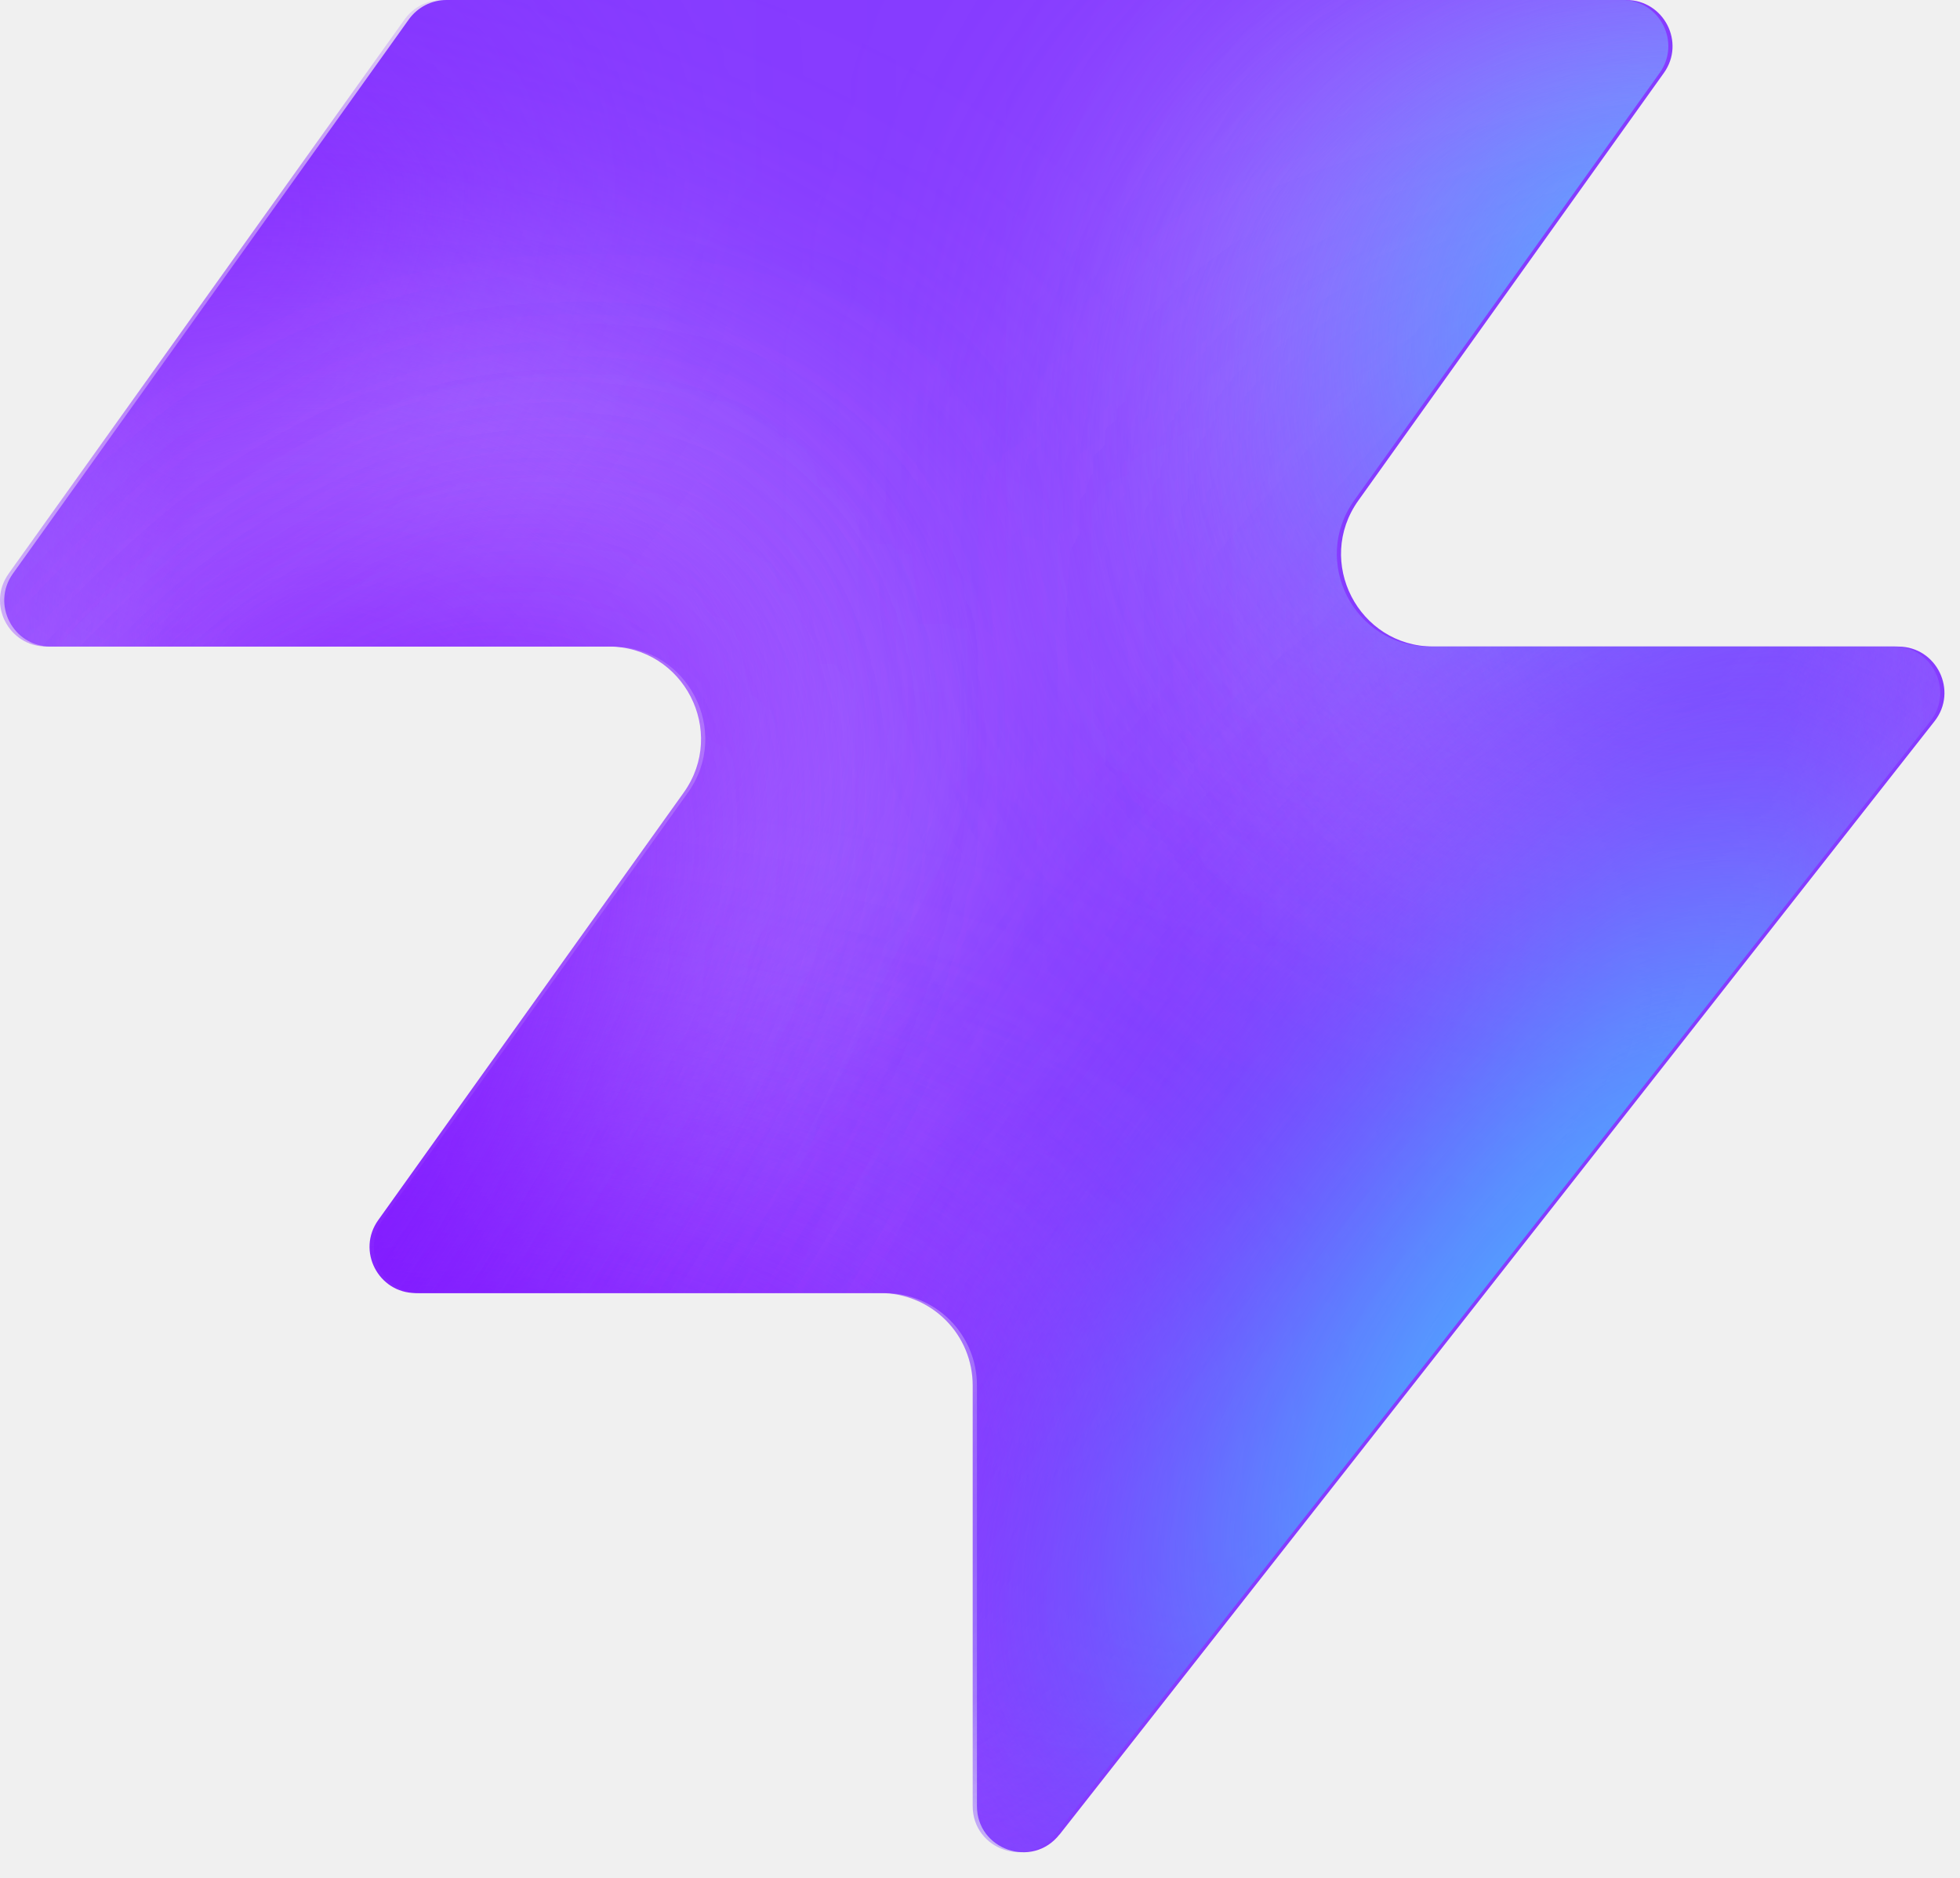
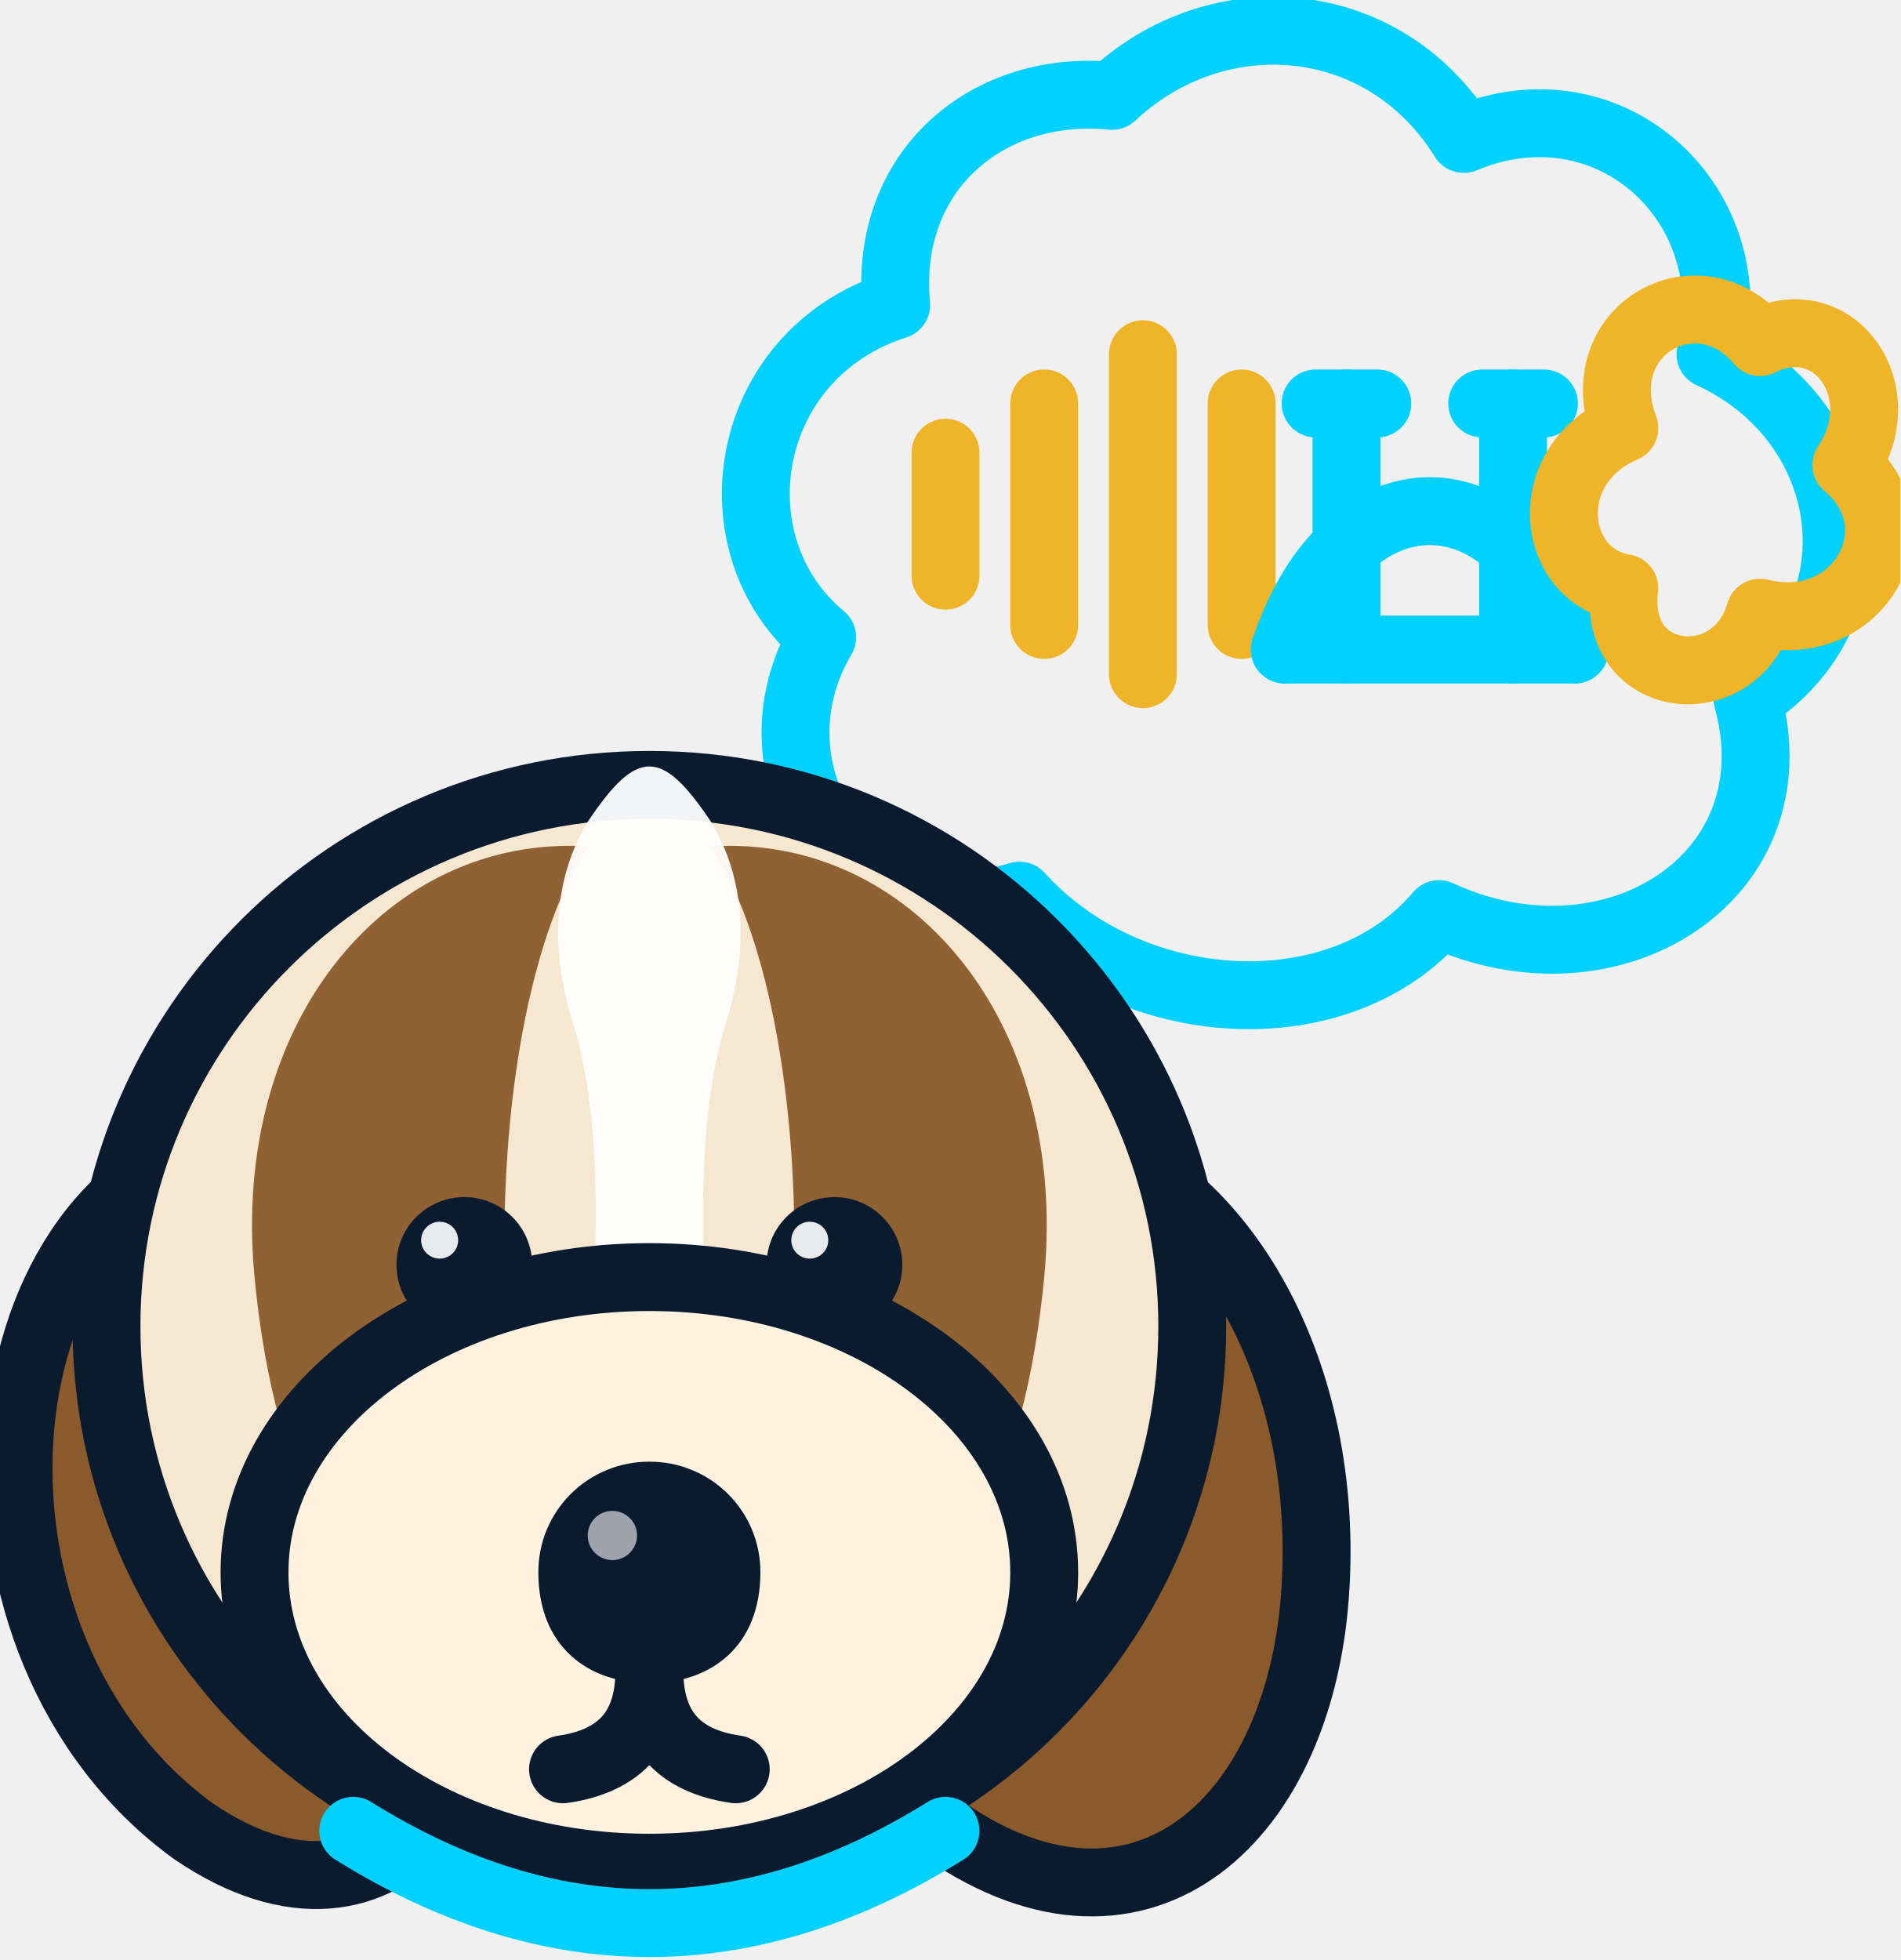
- <svg xmlns="http://www.w3.org/2000/svg" width="48" height="46" fill="none" viewBox="0 0 48 46">
-   <path fill="#863bff" d="M25.946 44.938c-.664.845-2.021.375-2.021-.698V33.937a2.26 2.26 0 0 0-2.262-2.262H10.287c-.92 0-1.456-1.04-.92-1.788l7.48-10.471c1.07-1.497 0-3.578-1.842-3.578H1.237c-.92 0-1.456-1.04-.92-1.788L10.013.474c.214-.297.556-.474.92-.474h28.894c.92 0 1.456 1.04.92 1.788l-7.48 10.471c-1.07 1.498 0 3.579 1.842 3.579h11.377c.943 0 1.473 1.088.89 1.83L25.947 44.94z" style="fill:#863bff;fill:color(display-p3 .525 .23 1);fill-opacity:1" />
-   <mask id="a" width="48" height="46" x="0" y="0" maskUnits="userSpaceOnUse" style="mask-type:alpha">
-     <path fill="#000" d="M25.842 44.938c-.664.844-2.021.375-2.021-.698V33.937a2.26 2.26 0 0 0-2.262-2.262H10.183c-.92 0-1.456-1.04-.92-1.788l7.48-10.471c1.07-1.498 0-3.579-1.842-3.579H1.133c-.92 0-1.456-1.04-.92-1.787L9.91.473c.214-.297.556-.474.92-.474h28.894c.92 0 1.456 1.04.92 1.788l-7.48 10.471c-1.07 1.498 0 3.578 1.842 3.578h11.377c.943 0 1.473 1.088.89 1.832L25.843 44.94z" style="fill:#000;fill-opacity:1" />
-   </mask>
-   <g mask="url(#a)">
-     <g filter="url(#b)">
-       <ellipse cx="5.508" cy="14.704" fill="#ede6ff" rx="5.508" ry="14.704" style="fill:#ede6ff;fill:color(display-p3 .927 .903 1);fill-opacity:1" transform="matrix(.00324 1 1 -.00324 -4.47 31.516)" />
-     </g>
-     <g filter="url(#c)">
-       <ellipse cx="10.399" cy="29.851" fill="#ede6ff" rx="10.399" ry="29.851" style="fill:#ede6ff;fill:color(display-p3 .927 .903 1);fill-opacity:1" transform="matrix(.00324 1 1 -.00324 -39.328 7.883)" />
-     </g>
-     <g filter="url(#d)">
-       <ellipse cx="5.508" cy="30.487" fill="#7e14ff" rx="5.508" ry="30.487" style="fill:#7e14ff;fill:color(display-p3 .492 .077 1);fill-opacity:1" transform="rotate(89.814 -25.913 -14.639)scale(1 -1)" />
-     </g>
-     <g filter="url(#e)">
-       <ellipse cx="5.508" cy="30.599" fill="#7e14ff" rx="5.508" ry="30.599" style="fill:#7e14ff;fill:color(display-p3 .492 .077 1);fill-opacity:1" transform="rotate(89.814 -32.644 -3.334)scale(1 -1)" />
-     </g>
-     <g filter="url(#f)">
-       <ellipse cx="5.508" cy="30.599" fill="#7e14ff" rx="5.508" ry="30.599" style="fill:#7e14ff;fill:color(display-p3 .492 .077 1);fill-opacity:1" transform="matrix(.00324 1 1 -.00324 -34.34 30.47)" />
-     </g>
-     <g filter="url(#g)">
-       <ellipse cx="14.072" cy="22.078" fill="#ede6ff" rx="14.072" ry="22.078" style="fill:#ede6ff;fill:color(display-p3 .927 .903 1);fill-opacity:1" transform="rotate(93.35 24.506 48.493)scale(-1 1)" />
-     </g>
-     <g filter="url(#h)">
-       <ellipse cx="3.47" cy="21.501" fill="#7e14ff" rx="3.47" ry="21.501" style="fill:#7e14ff;fill:color(display-p3 .492 .077 1);fill-opacity:1" transform="rotate(89.009 28.708 47.59)scale(-1 1)" />
-     </g>
-     <g filter="url(#i)">
-       <ellipse cx="3.47" cy="21.501" fill="#7e14ff" rx="3.47" ry="21.501" style="fill:#7e14ff;fill:color(display-p3 .492 .077 1);fill-opacity:1" transform="rotate(89.009 28.708 47.59)scale(-1 1)" />
-     </g>
-     <g filter="url(#j)">
-       <ellipse cx=".387" cy="8.972" fill="#7e14ff" rx="4.407" ry="29.108" style="fill:#7e14ff;fill:color(display-p3 .492 .077 1);fill-opacity:1" transform="rotate(39.51 .387 8.972)" />
-     </g>
-     <g filter="url(#k)">
-       <ellipse cx="47.523" cy="-6.092" fill="#7e14ff" rx="4.407" ry="29.108" style="fill:#7e14ff;fill:color(display-p3 .492 .077 1);fill-opacity:1" transform="rotate(37.892 47.523 -6.092)" />
-     </g>
-     <g filter="url(#l)">
-       <ellipse cx="41.412" cy="6.333" fill="#47bfff" rx="5.971" ry="9.665" style="fill:#47bfff;fill:color(display-p3 .28 .748 1);fill-opacity:1" transform="rotate(37.892 41.412 6.333)" />
-     </g>
-     <g filter="url(#m)">
-       <ellipse cx="-1.879" cy="38.332" fill="#7e14ff" rx="4.407" ry="29.108" style="fill:#7e14ff;fill:color(display-p3 .492 .077 1);fill-opacity:1" transform="rotate(37.892 -1.88 38.332)" />
-     </g>
-     <g filter="url(#n)">
-       <ellipse cx="-1.879" cy="38.332" fill="#7e14ff" rx="4.407" ry="29.108" style="fill:#7e14ff;fill:color(display-p3 .492 .077 1);fill-opacity:1" transform="rotate(37.892 -1.88 38.332)" />
-     </g>
-     <g filter="url(#o)">
-       <ellipse cx="35.651" cy="29.907" fill="#7e14ff" rx="4.407" ry="29.108" style="fill:#7e14ff;fill:color(display-p3 .492 .077 1);fill-opacity:1" transform="rotate(37.892 35.651 29.907)" />
-     </g>
-     <g filter="url(#p)">
-       <ellipse cx="38.418" cy="32.4" fill="#47bfff" rx="5.971" ry="15.297" style="fill:#47bfff;fill:color(display-p3 .28 .748 1);fill-opacity:1" transform="rotate(37.892 38.418 32.4)" />
-     </g>
+ <svg xmlns="http://www.w3.org/2000/svg" width="32" height="33" viewBox="0 0 32 33" fill="none">
+   <g clip-path="url(#clip0_9117_7349)">
+     <path d="M18.726 1.614C16.648 1.407 14.882 2.857 15.09 5.136C12.493 5.964 11.974 9.175 13.844 10.729C12.493 13.008 14.363 15.909 17.168 15.08C19.037 17.151 22.569 17.359 24.231 15.391C27.14 16.737 30.256 14.769 29.425 11.765C31.71 10.315 31.295 7.104 28.802 5.964C29.425 3.478 27.14 1.303 24.647 2.339C23.296 0.164 20.492 -0.044 18.726 1.614Z" stroke="#00D1FF" stroke-width="1.143" stroke-linecap="round" stroke-linejoin="round" />
+     <path d="M15.921 18.187C16.494 18.187 16.959 17.724 16.959 17.151C16.959 16.579 16.494 16.116 15.921 16.116C15.347 16.116 14.882 16.579 14.882 17.151C14.882 17.724 15.347 18.187 15.921 18.187Z" stroke="#00D1FF" stroke-width="3.314" stroke-linecap="round" stroke-linejoin="round" />
+     <path d="M15.921 7.622V9.693" stroke="#F0B429" stroke-width="1.143" stroke-linecap="round" stroke-linejoin="round" />
+     <path d="M17.583 6.793V10.522" stroke="#F0B429" stroke-width="1.143" stroke-linecap="round" stroke-linejoin="round" />
+     <path d="M19.245 5.964V11.351" stroke="#F0B429" stroke-width="1.143" stroke-linecap="round" stroke-linejoin="round" />
+     <path d="M20.907 6.793V10.522" stroke="#F0B429" stroke-width="1.143" stroke-linecap="round" stroke-linejoin="round" />
+     <path d="M21.634 10.936H26.516" stroke="#00D1FF" stroke-width="1.143" stroke-linecap="round" stroke-linejoin="round" />
+     <path d="M22.673 6.793V10.936" stroke="#00D1FF" stroke-width="1.143" stroke-linecap="round" stroke-linejoin="round" />
+     <path d="M25.477 6.793V10.936" stroke="#00D1FF" stroke-width="1.143" stroke-linecap="round" stroke-linejoin="round" />
+     <path d="M21.634 10.936C22.673 7.829 25.477 7.829 26.516 10.936" stroke="#00D1FF" stroke-width="1.143" stroke-linecap="round" stroke-linejoin="round" />
+     <path d="M22.153 6.793H23.192" stroke="#00D1FF" stroke-width="1.143" stroke-linecap="round" stroke-linejoin="round" />
+     <path d="M24.958 6.793H25.997" stroke="#00D1FF" stroke-width="1.143" stroke-linecap="round" stroke-linejoin="round" />
+     <path d="M27.351 7.209C26.727 5.551 28.597 4.516 29.636 5.759C30.883 5.137 31.921 6.587 31.09 7.83C32.337 8.866 31.298 10.731 29.636 10.316C29.221 11.767 27.143 11.559 27.351 9.902C26.101 9.693 25.893 7.829 27.351 7.209Z" stroke="#F0B429" stroke-width="1.143" stroke-linecap="round" stroke-linejoin="round" />
+     <path d="M3.871 19.223C-0.492 20.259 -1.011 27.717 3.248 30.825C6.572 33.104 8.857 29.789 8.026 25.853C7.195 22.331 6.364 18.602 3.871 19.223Z" fill="#8B5A2B" stroke="#0A1A2F" stroke-width="1.143" stroke-linejoin="round" />
+     <path d="M17.998 19.223C20.491 19.845 22.361 22.952 22.154 26.681C21.946 30.617 19.245 33.104 15.921 30.825C11.974 28.131 12.808 20.259 17.998 19.223Z" fill="#8B5A2B" stroke="#0A1A2F" stroke-width="1.143" stroke-linejoin="round" />
+     <path d="M10.934 31.446C15.983 31.446 20.076 27.365 20.076 22.331C20.076 17.296 15.983 13.215 10.934 13.215C5.886 13.215 1.793 17.296 1.793 22.331C1.793 27.365 5.886 31.446 10.934 31.446Z" fill="#F5E7D0" stroke="#0A1A2F" stroke-width="1.143" stroke-miterlimit="5.8" />
+     <path opacity="0.95" d="M4.286 21.502C3.871 17.151 6.572 14.044 9.896 14.251C8.026 17.151 8.026 24.61 9.896 27.717C6.575 28.753 4.702 25.854 4.286 21.502Z" fill="#8B5A2B" />
+     <path opacity="0.95" d="M17.583 21.502C17.998 17.151 15.298 14.044 11.974 14.251C13.843 17.151 13.843 24.61 11.974 27.717C15.298 28.753 17.168 25.854 17.583 21.502Z" fill="#8B5A2B" />
+     <path opacity="0.95" d="M9.896 13.837C10.727 12.594 11.142 12.594 11.973 13.837C12.597 14.873 12.597 16.116 12.181 17.359C11.766 18.809 11.766 20.881 11.973 22.952C12.181 25.438 11.766 27.51 10.935 28.753C10.104 27.51 9.688 25.438 9.896 22.952C10.104 20.881 10.104 18.809 9.688 17.359C9.273 16.116 9.273 14.873 9.896 13.837Z" fill="white" />
+     <path d="M10.934 31.446C14.606 31.446 17.583 29.22 17.583 26.474C17.583 23.728 14.606 21.502 10.934 21.502C7.263 21.502 4.286 23.728 4.286 26.474C4.286 29.22 7.263 31.446 10.934 31.446Z" fill="#FFF3E0" stroke="#0A1A2F" stroke-width="1.143" stroke-miterlimit="5.8" />
+     <path d="M10.934 24.61C11.18 24.609 11.424 24.656 11.651 24.75C11.879 24.843 12.085 24.98 12.259 25.154C12.433 25.327 12.57 25.533 12.664 25.759C12.758 25.986 12.805 26.229 12.804 26.474C12.804 27.717 11.973 28.339 10.934 28.339C9.896 28.339 9.065 27.717 9.065 26.474C9.064 26.229 9.111 25.986 9.205 25.759C9.299 25.533 9.436 25.327 9.61 25.154C9.784 24.98 9.991 24.843 10.218 24.75C10.445 24.656 10.689 24.609 10.934 24.61Z" fill="#0A1A2F" />
+     <path opacity="0.6" d="M10.311 26.267C10.541 26.267 10.727 26.081 10.727 25.853C10.727 25.624 10.541 25.438 10.311 25.438C10.082 25.438 9.896 25.624 9.896 25.853C9.896 26.081 10.082 26.267 10.311 26.267Z" fill="white" />
+     <path d="M10.934 28.131C10.934 29.099 10.45 29.651 9.48 29.789" stroke="#0A1A2F" stroke-width="1.143" stroke-miterlimit="5.8" stroke-linecap="round" />
+     <path d="M10.935 28.131C10.935 29.099 11.419 29.651 12.389 29.789" stroke="#0A1A2F" stroke-width="1.143" stroke-miterlimit="5.8" stroke-linecap="round" />
+     <path d="M7.818 22.434C8.449 22.434 8.961 21.924 8.961 21.295C8.961 20.666 8.449 20.155 7.818 20.155C7.187 20.155 6.676 20.666 6.676 21.295C6.676 21.924 7.187 22.434 7.818 22.434Z" fill="#0A1A2F" />
+     <path opacity="0.9" d="M7.403 21.191C7.575 21.191 7.715 21.052 7.715 20.881C7.715 20.709 7.575 20.57 7.403 20.57C7.231 20.57 7.091 20.709 7.091 20.881C7.091 21.052 7.231 21.191 7.403 21.191Z" fill="white" />
+     <path d="M14.051 22.434C14.682 22.434 15.194 21.924 15.194 21.295C15.194 20.666 14.682 20.155 14.051 20.155C13.42 20.155 12.908 20.666 12.908 21.295C12.908 21.924 13.42 22.434 14.051 22.434Z" fill="#0A1A2F" />
+     <path opacity="0.9" d="M13.635 21.191C13.807 21.191 13.947 21.052 13.947 20.881C13.947 20.709 13.807 20.57 13.635 20.57C13.463 20.57 13.324 20.709 13.324 20.881C13.324 21.052 13.463 21.191 13.635 21.191Z" fill="white" />
+     <path d="M5.948 30.825C9.273 32.896 12.597 32.896 15.921 30.825" stroke="#00D1FF" stroke-width="1.143" stroke-miterlimit="5.8" stroke-linecap="round" />
  </g>
  <defs>
-     <filter id="b" width="60.045" height="41.654" x="-19.77" y="16.149" color-interpolation-filters="sRGB" filterUnits="userSpaceOnUse">
-       <feFlood flood-opacity="0" result="BackgroundImageFix" />
-       <feBlend in="SourceGraphic" in2="BackgroundImageFix" result="shape" />
-       <feGaussianBlur result="effect1_foregroundBlur_2002_17158" stdDeviation="7.659" />
-     </filter>
-     <filter id="c" width="90.34" height="51.437" x="-54.613" y="-7.533" color-interpolation-filters="sRGB" filterUnits="userSpaceOnUse">
-       <feFlood flood-opacity="0" result="BackgroundImageFix" />
-       <feBlend in="SourceGraphic" in2="BackgroundImageFix" result="shape" />
-       <feGaussianBlur result="effect1_foregroundBlur_2002_17158" stdDeviation="7.659" />
-     </filter>
-     <filter id="d" width="79.355" height="29.4" x="-49.64" y="2.03" color-interpolation-filters="sRGB" filterUnits="userSpaceOnUse">
-       <feFlood flood-opacity="0" result="BackgroundImageFix" />
-       <feBlend in="SourceGraphic" in2="BackgroundImageFix" result="shape" />
-       <feGaussianBlur result="effect1_foregroundBlur_2002_17158" stdDeviation="4.596" />
-     </filter>
-     <filter id="e" width="79.579" height="29.4" x="-45.045" y="20.029" color-interpolation-filters="sRGB" filterUnits="userSpaceOnUse">
-       <feFlood flood-opacity="0" result="BackgroundImageFix" />
-       <feBlend in="SourceGraphic" in2="BackgroundImageFix" result="shape" />
-       <feGaussianBlur result="effect1_foregroundBlur_2002_17158" stdDeviation="4.596" />
-     </filter>
-     <filter id="f" width="79.579" height="29.4" x="-43.513" y="21.178" color-interpolation-filters="sRGB" filterUnits="userSpaceOnUse">
-       <feFlood flood-opacity="0" result="BackgroundImageFix" />
-       <feBlend in="SourceGraphic" in2="BackgroundImageFix" result="shape" />
-       <feGaussianBlur result="effect1_foregroundBlur_2002_17158" stdDeviation="4.596" />
-     </filter>
-     <filter id="g" width="74.749" height="58.852" x="15.756" y="-17.901" color-interpolation-filters="sRGB" filterUnits="userSpaceOnUse">
-       <feFlood flood-opacity="0" result="BackgroundImageFix" />
-       <feBlend in="SourceGraphic" in2="BackgroundImageFix" result="shape" />
-       <feGaussianBlur result="effect1_foregroundBlur_2002_17158" stdDeviation="7.659" />
-     </filter>
-     <filter id="h" width="61.377" height="25.362" x="23.548" y="2.284" color-interpolation-filters="sRGB" filterUnits="userSpaceOnUse">
-       <feFlood flood-opacity="0" result="BackgroundImageFix" />
-       <feBlend in="SourceGraphic" in2="BackgroundImageFix" result="shape" />
-       <feGaussianBlur result="effect1_foregroundBlur_2002_17158" stdDeviation="4.596" />
-     </filter>
-     <filter id="i" width="61.377" height="25.362" x="23.548" y="2.284" color-interpolation-filters="sRGB" filterUnits="userSpaceOnUse">
-       <feFlood flood-opacity="0" result="BackgroundImageFix" />
-       <feBlend in="SourceGraphic" in2="BackgroundImageFix" result="shape" />
-       <feGaussianBlur result="effect1_foregroundBlur_2002_17158" stdDeviation="4.596" />
-     </filter>
-     <filter id="j" width="56.045" height="63.649" x="-27.636" y="-22.853" color-interpolation-filters="sRGB" filterUnits="userSpaceOnUse">
-       <feFlood flood-opacity="0" result="BackgroundImageFix" />
-       <feBlend in="SourceGraphic" in2="BackgroundImageFix" result="shape" />
-       <feGaussianBlur result="effect1_foregroundBlur_2002_17158" stdDeviation="4.596" />
-     </filter>
-     <filter id="k" width="54.814" height="64.646" x="20.116" y="-38.415" color-interpolation-filters="sRGB" filterUnits="userSpaceOnUse">
-       <feFlood flood-opacity="0" result="BackgroundImageFix" />
-       <feBlend in="SourceGraphic" in2="BackgroundImageFix" result="shape" />
-       <feGaussianBlur result="effect1_foregroundBlur_2002_17158" stdDeviation="4.596" />
-     </filter>
-     <filter id="l" width="33.541" height="35.313" x="24.641" y="-11.323" color-interpolation-filters="sRGB" filterUnits="userSpaceOnUse">
-       <feFlood flood-opacity="0" result="BackgroundImageFix" />
-       <feBlend in="SourceGraphic" in2="BackgroundImageFix" result="shape" />
-       <feGaussianBlur result="effect1_foregroundBlur_2002_17158" stdDeviation="4.596" />
-     </filter>
-     <filter id="m" width="54.814" height="64.646" x="-29.286" y="6.009" color-interpolation-filters="sRGB" filterUnits="userSpaceOnUse">
-       <feFlood flood-opacity="0" result="BackgroundImageFix" />
-       <feBlend in="SourceGraphic" in2="BackgroundImageFix" result="shape" />
-       <feGaussianBlur result="effect1_foregroundBlur_2002_17158" stdDeviation="4.596" />
-     </filter>
-     <filter id="n" width="54.814" height="64.646" x="-29.286" y="6.009" color-interpolation-filters="sRGB" filterUnits="userSpaceOnUse">
-       <feFlood flood-opacity="0" result="BackgroundImageFix" />
-       <feBlend in="SourceGraphic" in2="BackgroundImageFix" result="shape" />
-       <feGaussianBlur result="effect1_foregroundBlur_2002_17158" stdDeviation="4.596" />
-     </filter>
-     <filter id="o" width="54.814" height="64.646" x="8.244" y="-2.416" color-interpolation-filters="sRGB" filterUnits="userSpaceOnUse">
-       <feFlood flood-opacity="0" result="BackgroundImageFix" />
-       <feBlend in="SourceGraphic" in2="BackgroundImageFix" result="shape" />
-       <feGaussianBlur result="effect1_foregroundBlur_2002_17158" stdDeviation="4.596" />
-     </filter>
-     <filter id="p" width="39.409" height="43.623" x="18.713" y="10.588" color-interpolation-filters="sRGB" filterUnits="userSpaceOnUse">
-       <feFlood flood-opacity="0" result="BackgroundImageFix" />
-       <feBlend in="SourceGraphic" in2="BackgroundImageFix" result="shape" />
-       <feGaussianBlur result="effect1_foregroundBlur_2002_17158" stdDeviation="4.596" />
-     </filter>
+     <clipPath id="clip0_9117_7349">
+       <rect width="32" height="33" fill="white" />
+     </clipPath>
  </defs>
</svg>
